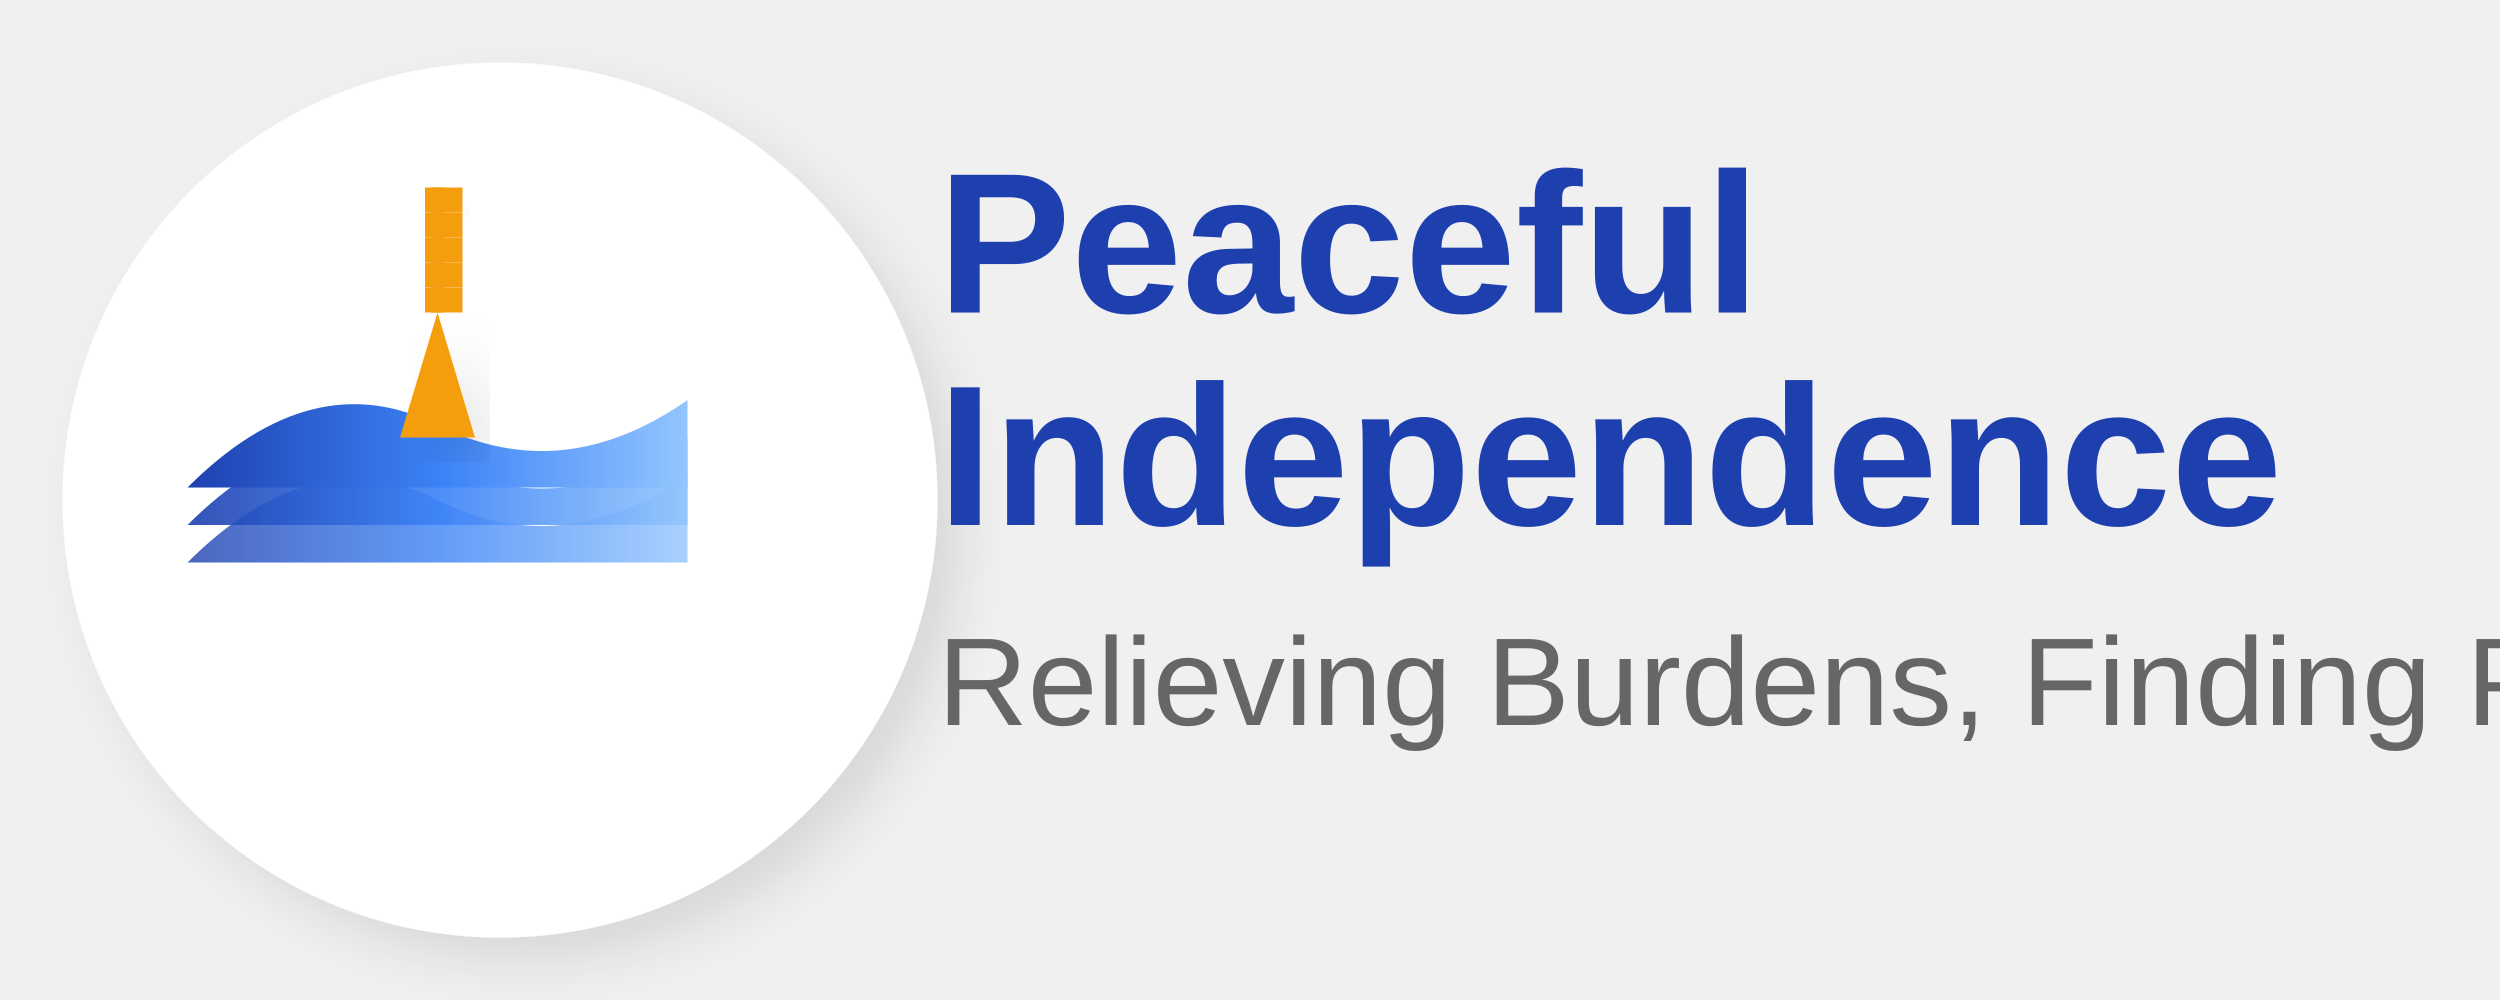
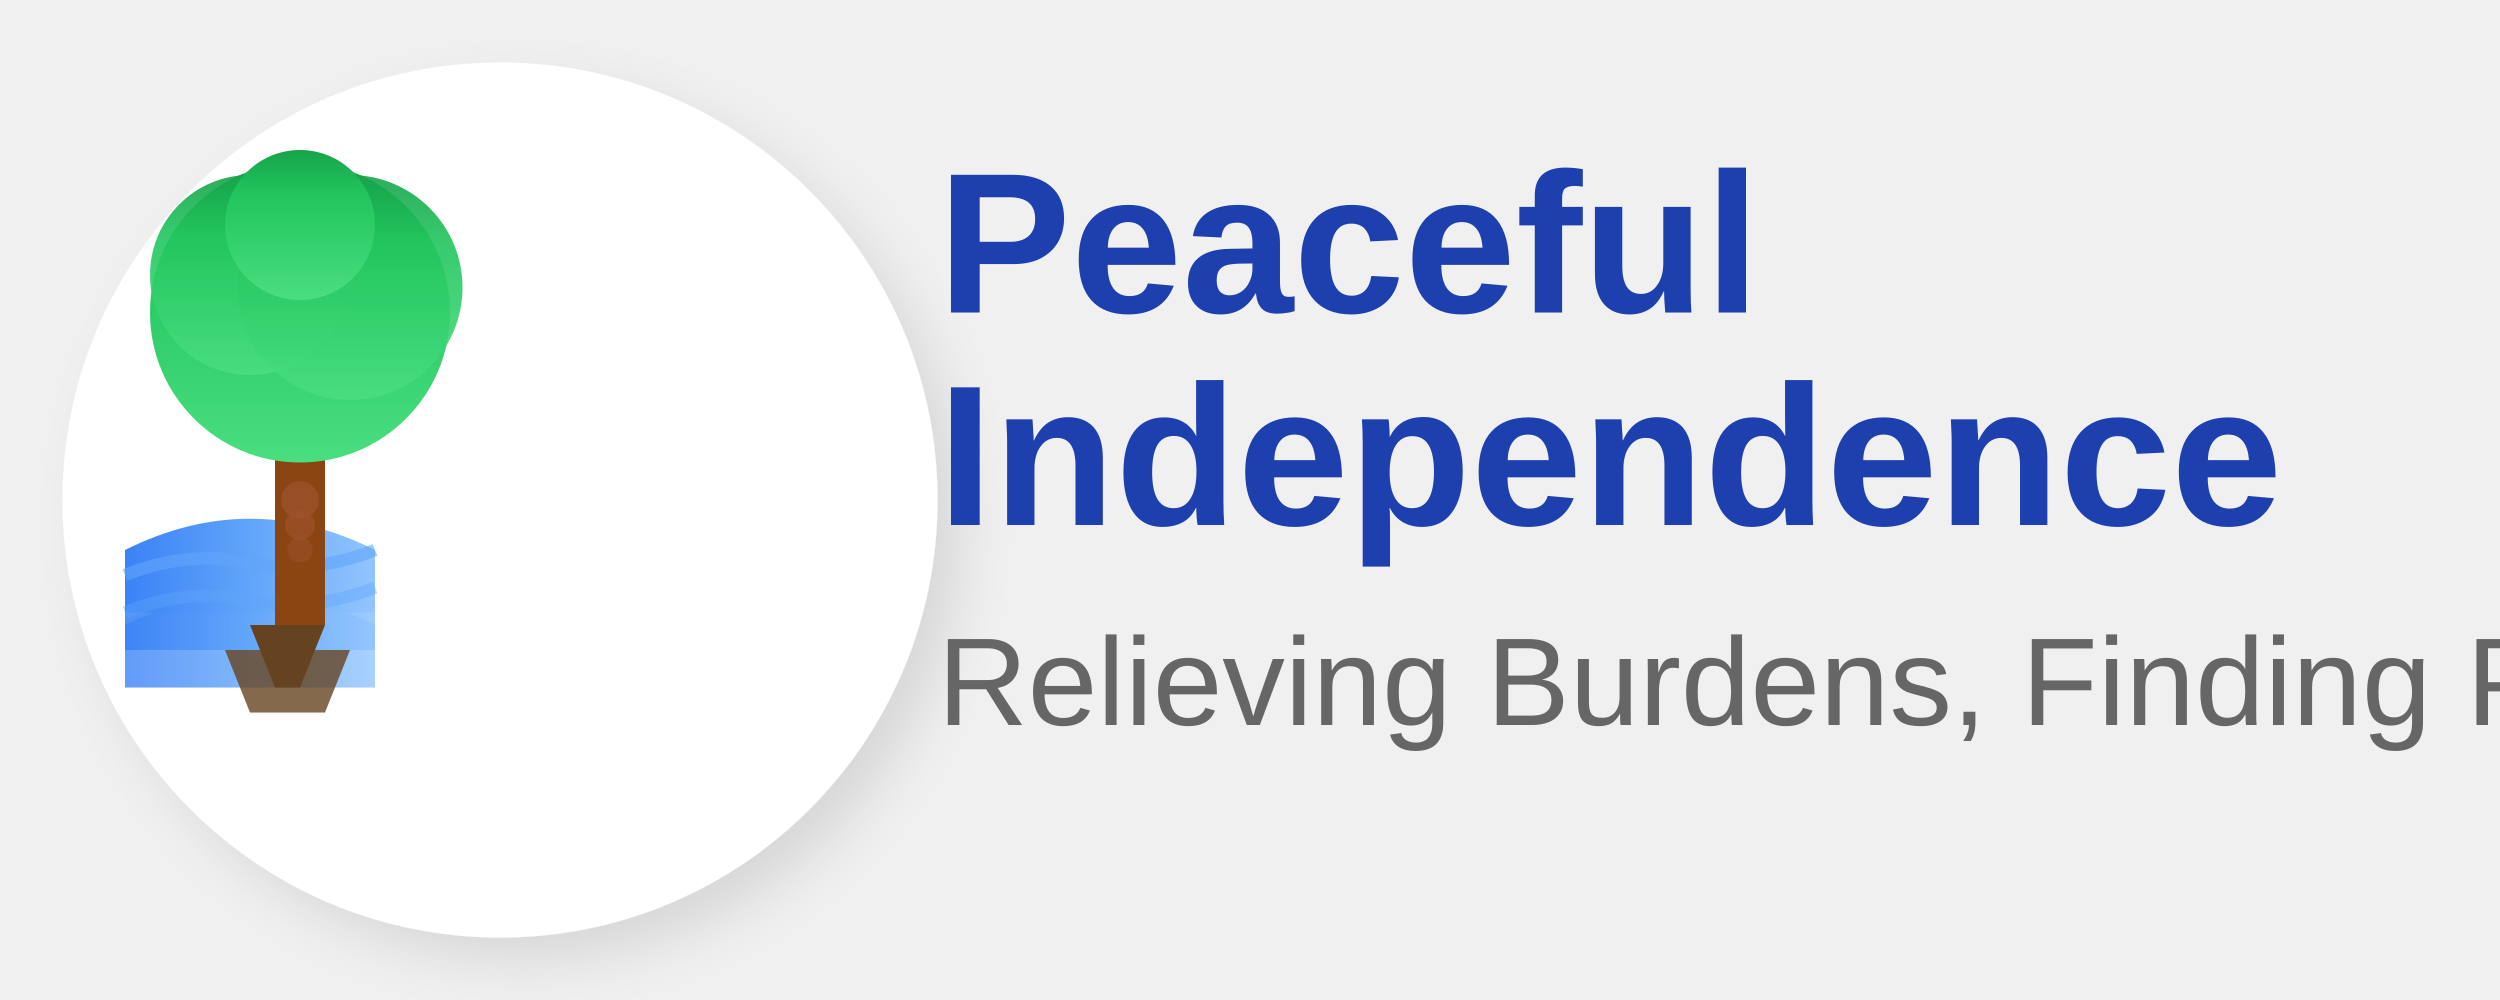
<svg xmlns="http://www.w3.org/2000/svg" viewBox="0 0 200 80">
  <defs>
-     <linearGradient id="waveGradient" x1="0%" y1="0%" x2="100%" y2="0%">
-       <stop offset="0%" style="stop-color:#1E40AF;stop-opacity:1" />
-       <stop offset="50%" style="stop-color:#3B82F6;stop-opacity:1" />
+     <linearGradient id="waterGradient" x1="0%" y1="0%" x2="100%" y2="0%">
+       <stop offset="0%" style="stop-color:#3B82F6;stop-opacity:1" />
+       <stop offset="50%" style="stop-color:#60A5FA;stop-opacity:1" />
      <stop offset="100%" style="stop-color:#93C5FD;stop-opacity:1" />
+     </linearGradient>
+     <linearGradient id="treeGradient" x1="0%" y1="0%" x2="0%" y2="100%">
+       <stop offset="0%" style="stop-color:#16A34A;stop-opacity:1" />
+       <stop offset="30%" style="stop-color:#22C55E;stop-opacity:1" />
+       <stop offset="100%" style="stop-color:#4ADE80;stop-opacity:1" />
    </linearGradient>
    <filter id="shadow" x="-20%" y="-20%" width="140%" height="140%">
      <feDropShadow dx="2" dy="2" stdDeviation="2" flood-color="#000000" flood-opacity="0.1" />
    </filter>
  </defs>
  <circle cx="40" cy="40" r="35" fill="white" filter="url(#shadow)" />
-   <path d="M15,45 Q25,35 35,40 T55,38 L55,45 L15,45 Z" fill="url(#waveGradient)" opacity="0.8" />
-   <path d="M15,42 Q25,32 35,37 T55,35 L55,42 L15,42 Z" fill="url(#waveGradient)" opacity="0.9" />
-   <path d="M15,39 Q25,29 35,34 T55,32 L55,39 L15,39 Z" fill="url(#waveGradient)" opacity="1" />
-   <polygon points="35,25 32,35 38,35" fill="#F59E0B" filter="url(#shadow)" />
-   <rect x="34.5" y="15" width="1" height="10" fill="#F59E0B" filter="url(#shadow)" />
-   <rect x="34" y="15" width="3" height="2" fill="#F59E0B" filter="url(#shadow)" />
-   <rect x="34" y="17" width="3" height="1" fill="#F59E0B" filter="url(#shadow)" />
-   <rect x="34" y="18" width="3" height="1" fill="#F59E0B" filter="url(#shadow)" />
-   <rect x="34" y="19" width="3" height="1" fill="#F59E0B" filter="url(#shadow)" />
-   <rect x="34" y="20" width="3" height="1" fill="#F59E0B" filter="url(#shadow)" />
-   <rect x="34" y="21" width="3" height="1" fill="#F59E0B" filter="url(#shadow)" />
-   <rect x="34" y="22" width="3" height="1" fill="#F59E0B" filter="url(#shadow)" />
-   <rect x="34" y="23" width="3" height="1" fill="#F59E0B" filter="url(#shadow)" />
-   <rect x="34" y="24" width="3" height="1" fill="#F59E0B" filter="url(#shadow)" />
+   <path d="M10,50 L10,55 L30,55 L30,50 Q20,45 10,50 Z" fill="url(#waterGradient)" opacity="0.8" />
+   <path d="M10,47 L10,52 L30,52 L30,47 Q20,42 10,47 Z" fill="url(#waterGradient)" opacity="0.9" />
+   <path d="M10,44 L10,49 L30,49 L30,44 Q20,39 10,44 Z" fill="url(#waterGradient)" opacity="1" />
+   <path d="M10,46 Q15,44 20,45 T30,44" stroke="#60A5FA" stroke-width="1" fill="none" opacity="0.6" />
+   <path d="M10,49 Q15,47 20,48 T30,47" stroke="#60A5FA" stroke-width="1" fill="none" opacity="0.4" />
+   <rect x="22" y="35" width="4" height="15" fill="#8B4513" />
+   <path d="M20,50 L26,50 L24,55 L22,55 Z" fill="#654321" />
+   <path d="M18,52 L28,52 L26,57 L20,57 Z" fill="#654321" opacity="0.8" />
+   <circle cx="24" cy="25" r="12" fill="url(#treeGradient)" />
+   <circle cx="20" cy="22" r="8" fill="url(#treeGradient)" opacity="0.9" />
+   <circle cx="28" cy="23" r="9" fill="url(#treeGradient)" opacity="0.9" />
+   <circle cx="24" cy="18" r="6" fill="url(#treeGradient)" opacity="1" />
+   <circle cx="24" cy="40" r="1.5" fill="#A0522D" opacity="0.7" />
+   <circle cx="24" cy="42" r="1.2" fill="#A0522D" opacity="0.6" />
+   <circle cx="24" cy="44" r="1" fill="#A0522D" opacity="0.5" />
  <text x="75" y="25" font-family="Arial, sans-serif" font-size="16" font-weight="bold" fill="#1E40AF">Peaceful</text>
  <text x="75" y="42" font-family="Arial, sans-serif" font-size="16" font-weight="bold" fill="#1E40AF">Independence</text>
  <text x="75" y="58" font-family="Arial, sans-serif" font-size="10" fill="#666">Relieving Burdens, Finding Peaceful Independence</text>
</svg>
